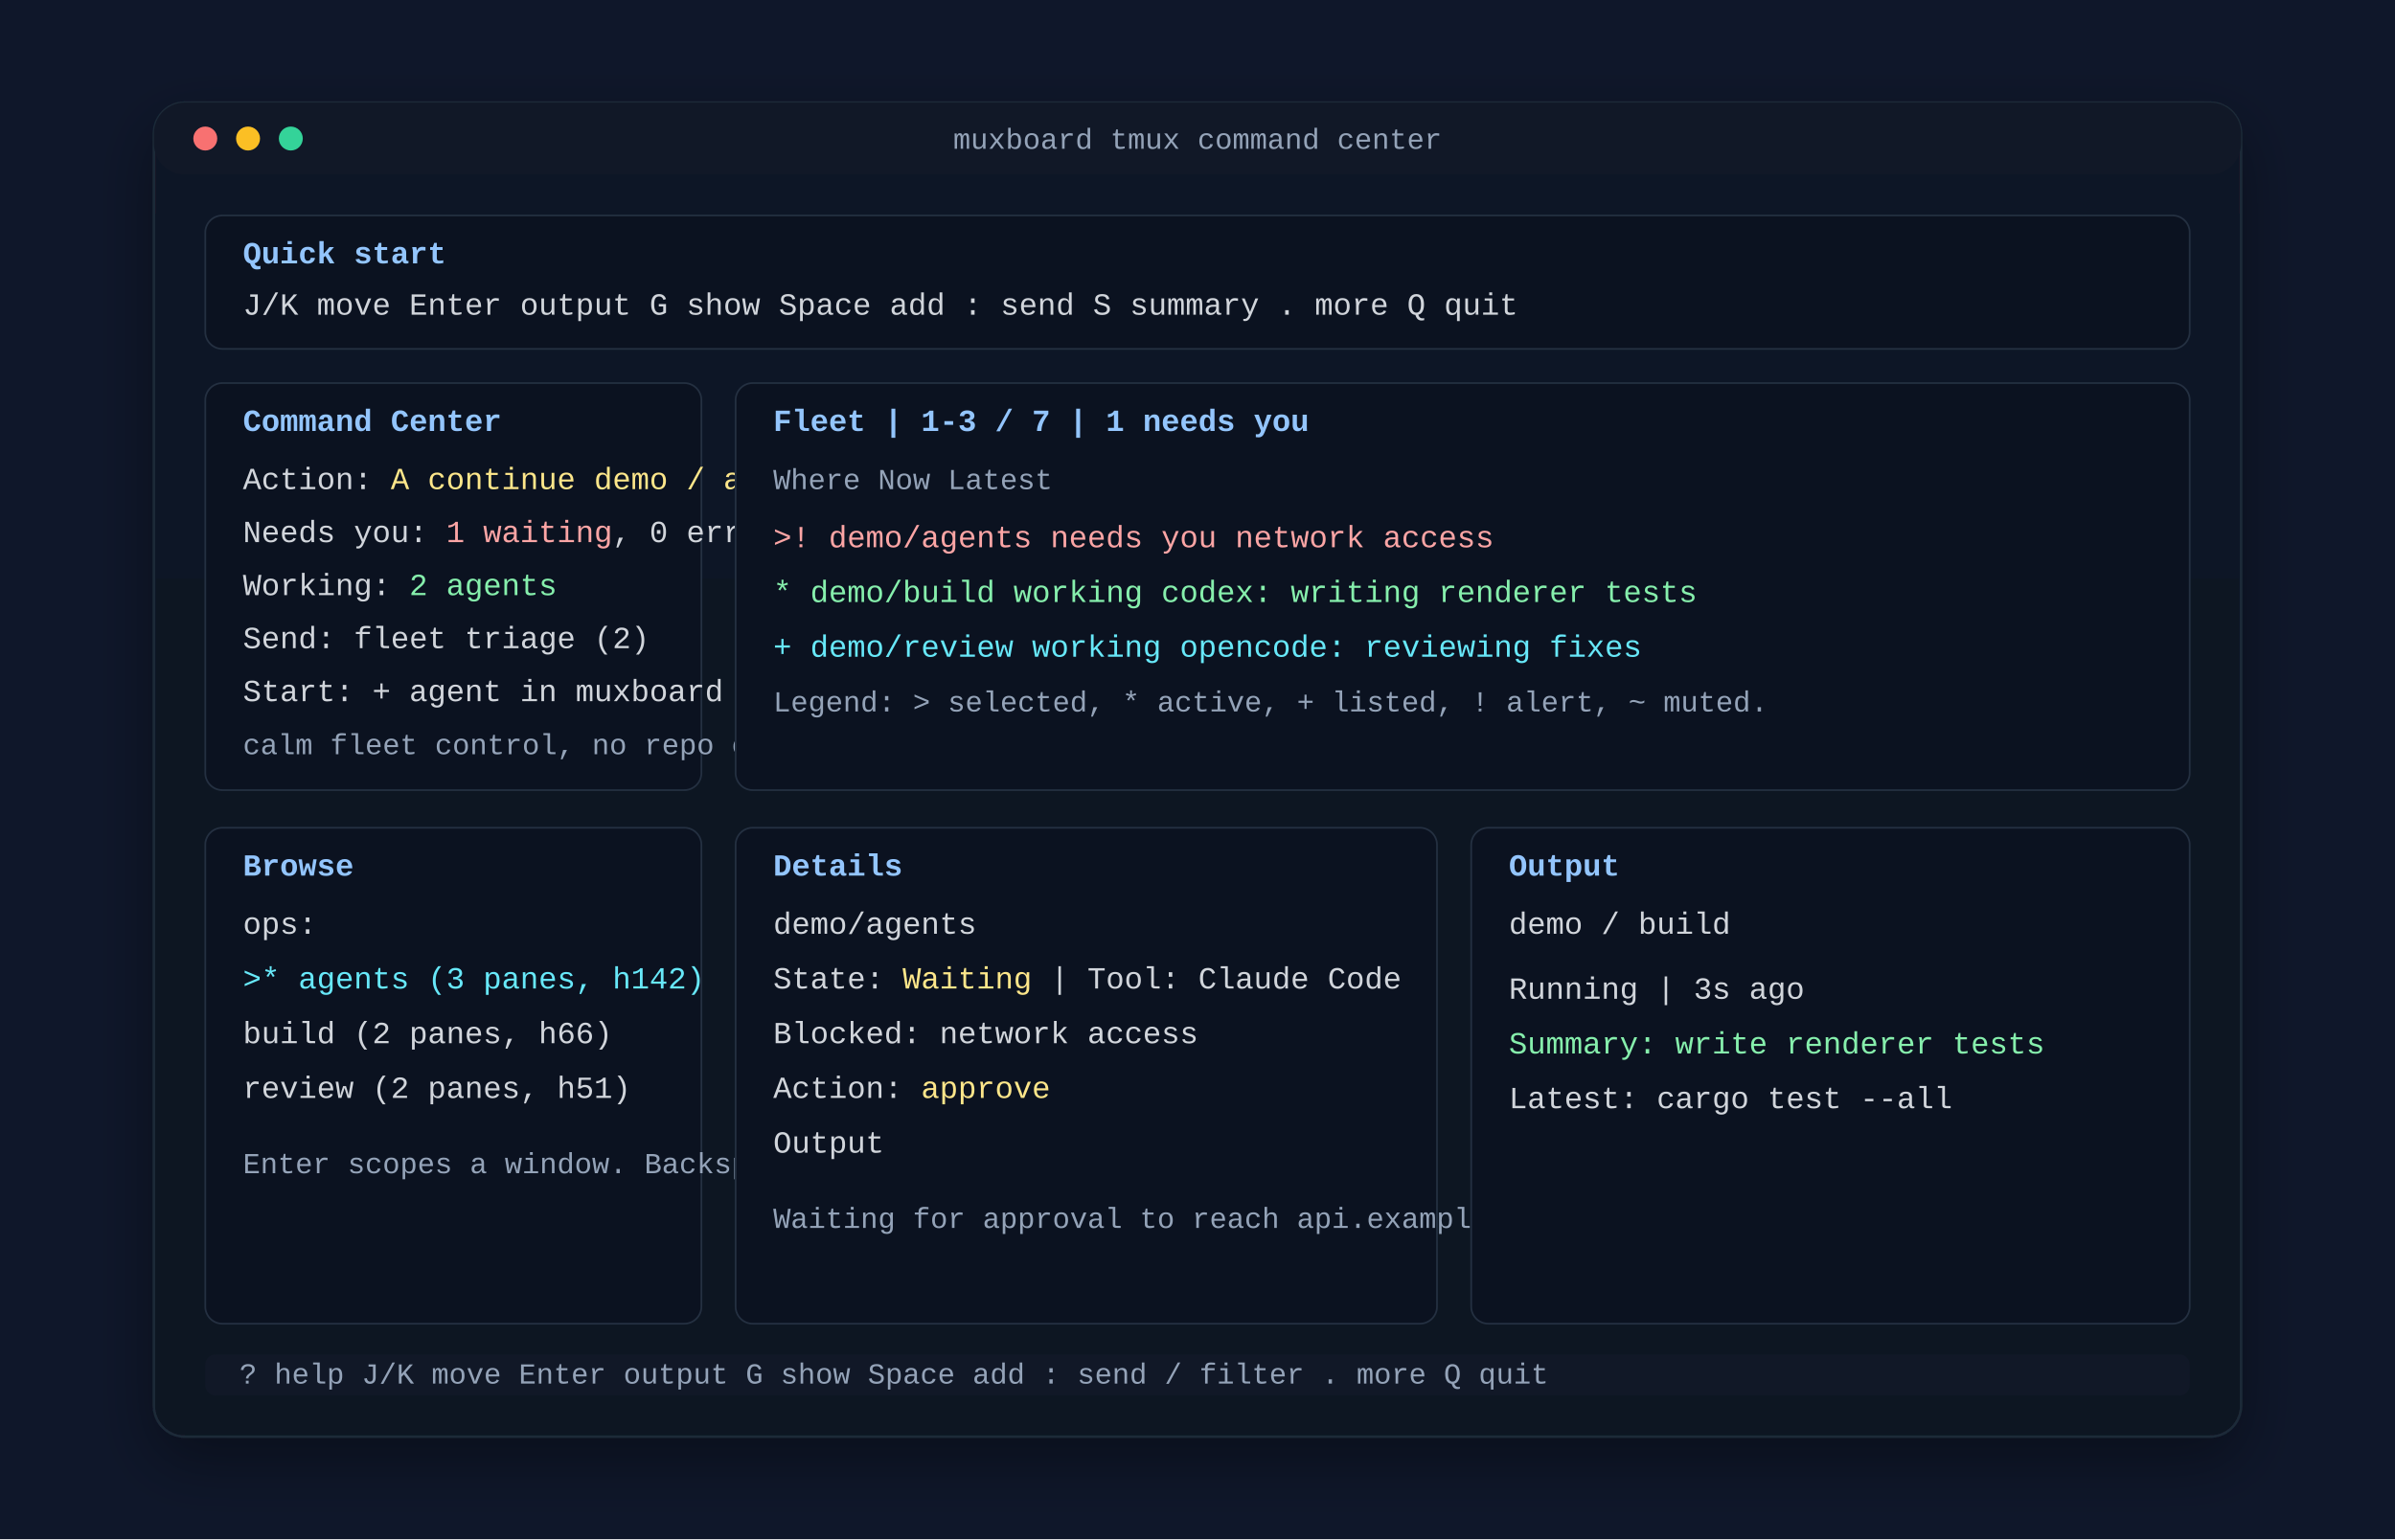
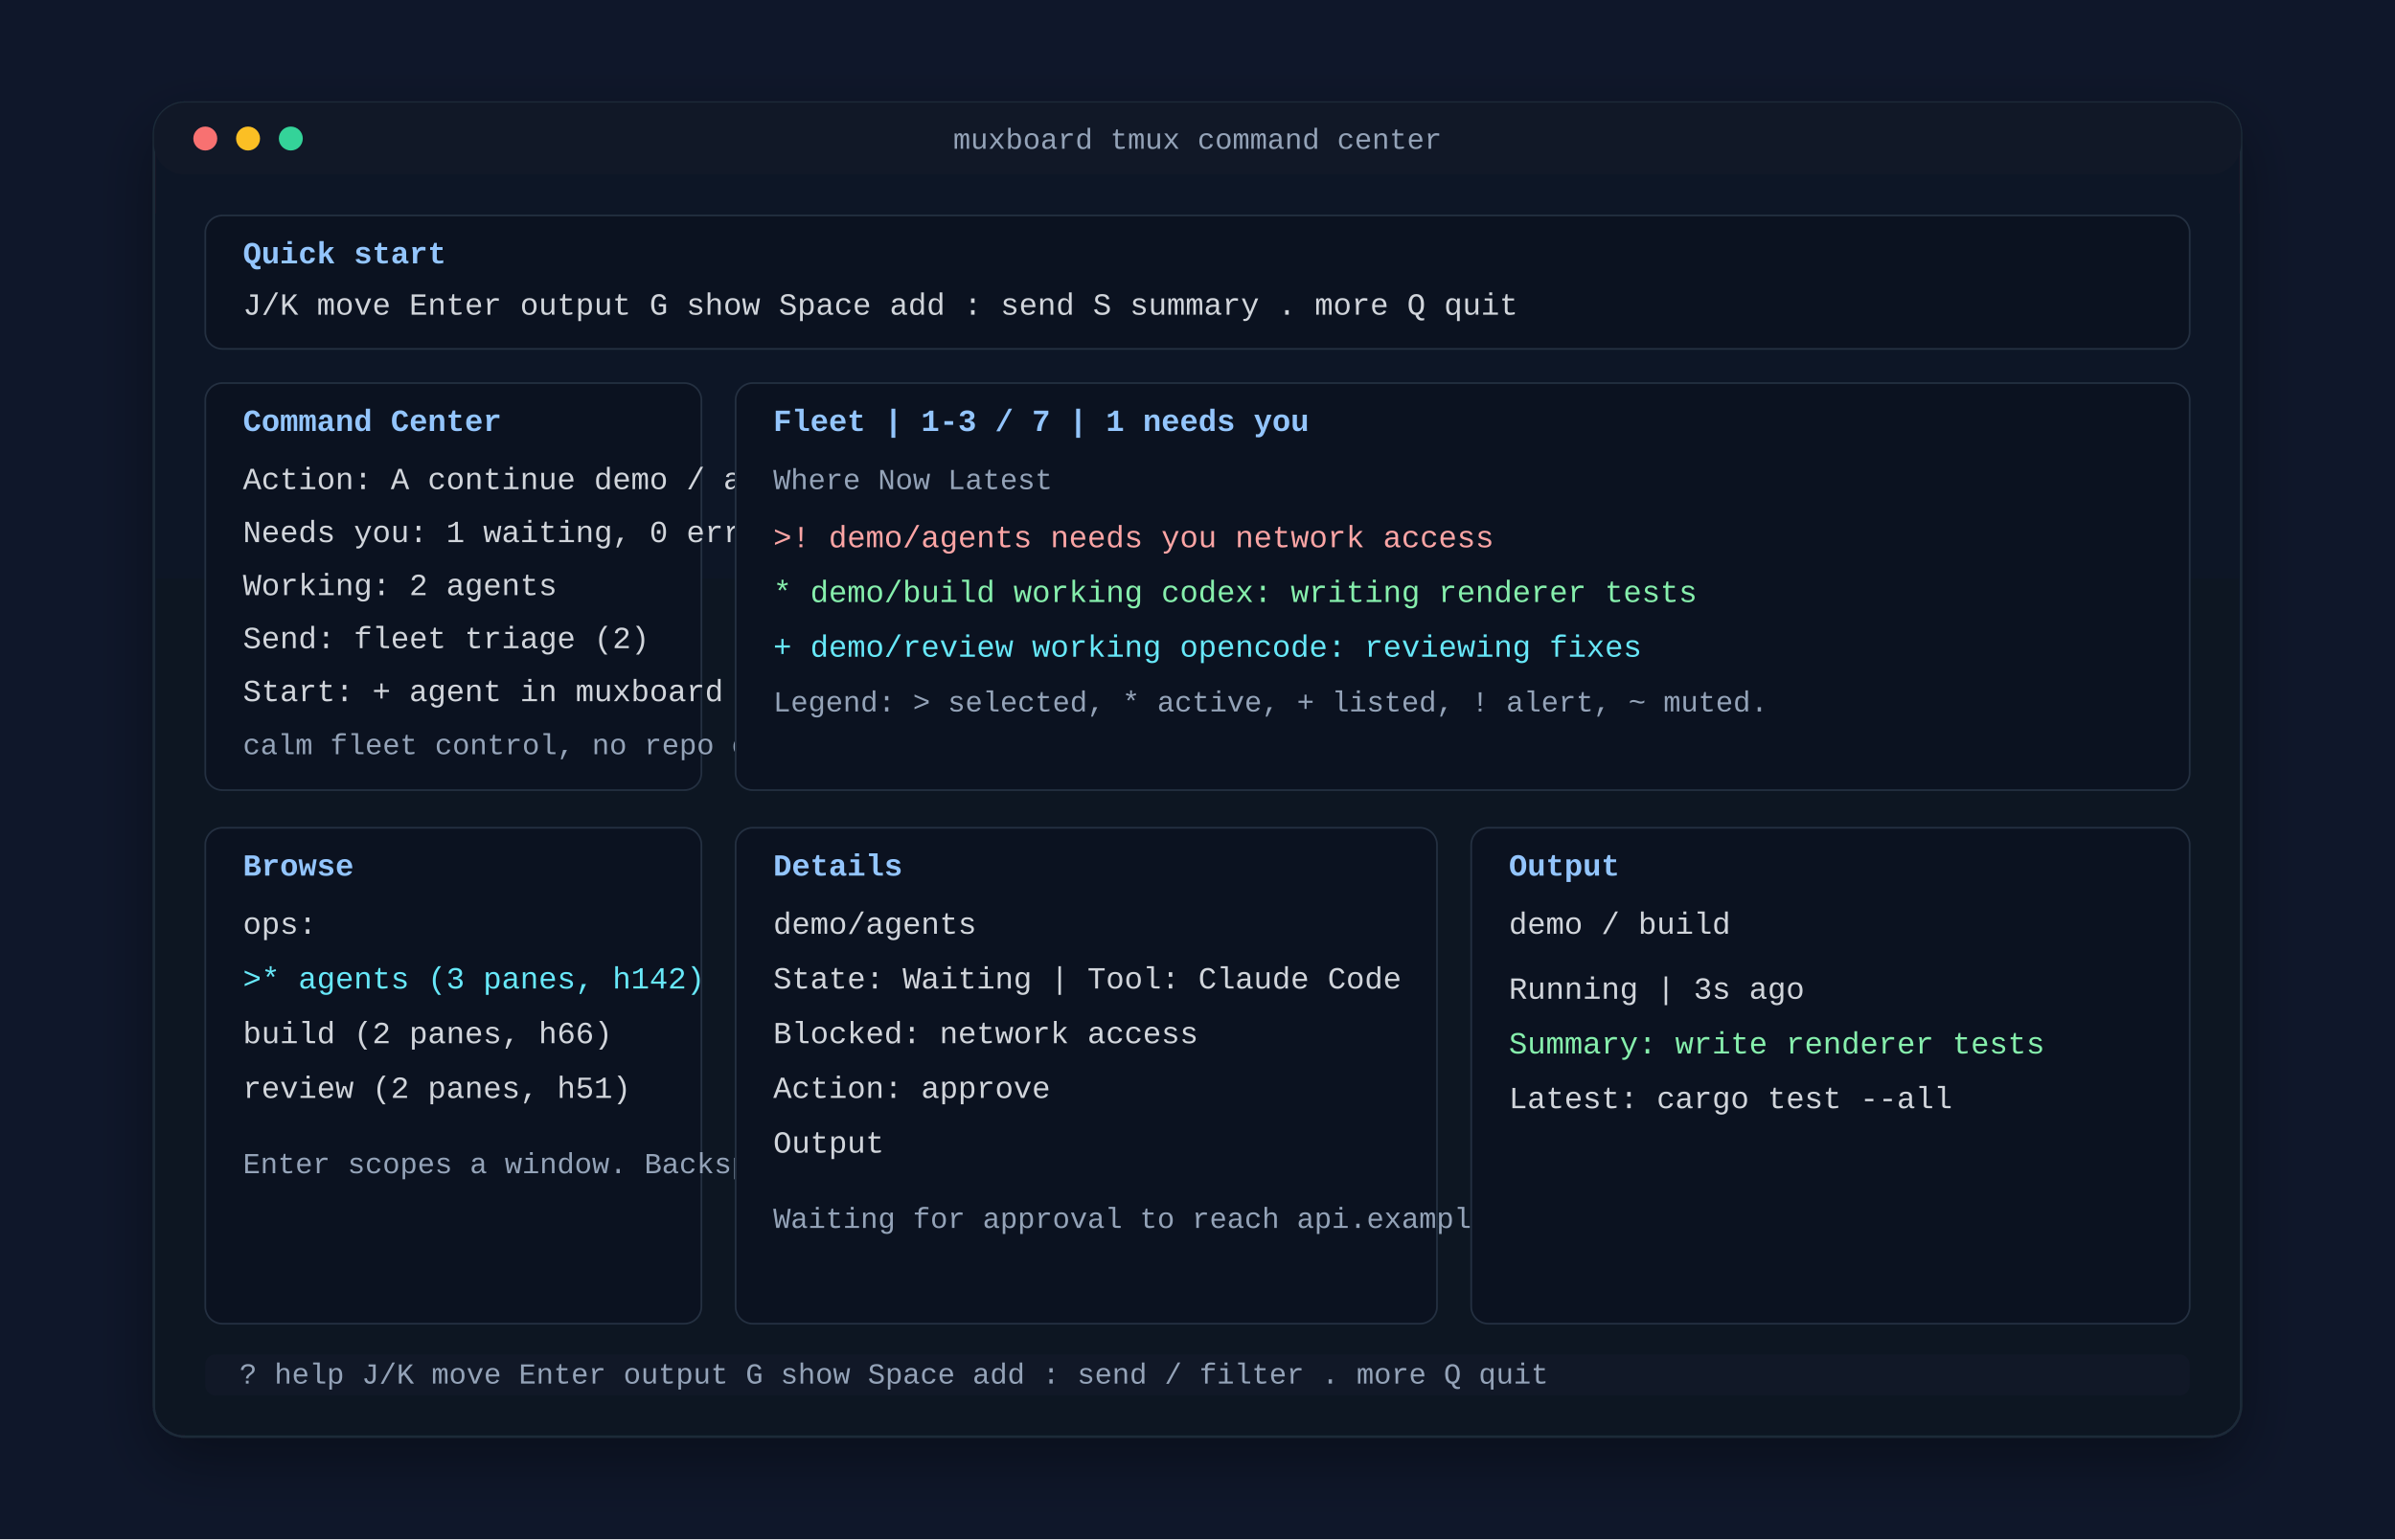
<svg xmlns="http://www.w3.org/2000/svg" width="1400" height="900" viewBox="0 0 1400 900" role="img" aria-labelledby="title desc">
  <defs>
    <linearGradient id="bg" x1="0" y1="0" x2="0" y2="1">
      <stop offset="0%" stop-color="#111827" />
      <stop offset="100%" stop-color="#0b1220" />
    </linearGradient>
    <filter id="shadow" x="-10%" y="-10%" width="120%" height="120%">
      <feDropShadow dx="0" dy="14" stdDeviation="18" flood-color="#000000" flood-opacity="0.35" />
    </filter>
    <style>
      .mono { font-family: ui-monospace, SFMono-Regular, Menlo, Monaco, Consolas, "Liberation Mono", monospace; }
      .title { fill: #e5e7eb; font-size: 22px; font-weight: 700; }
      .label { fill: #93c5fd; font-size: 18px; font-weight: 700; }
      .text { fill: #d1d5db; font-size: 18px; }
      .muted { fill: #94a3b8; font-size: 17px; }
      .cyan { fill: #67e8f9; }
      .green { fill: #86efac; }
      .yellow { fill: #fde68a; }
      .red { fill: #fca5a5; }
      .dim { fill: #64748b; }
    </style>
  </defs>
  <rect width="1400" height="900" fill="#0f172a" />
  <rect x="90" y="60" width="1220" height="780" rx="18" fill="url(#bg)" stroke="#1f2937" stroke-width="1.5" filter="url(#shadow)" />
  <rect x="90" y="60" width="1220" height="42" rx="18" fill="#111827" />
  <circle cx="120" cy="81" r="7" fill="#f87171" />
  <circle cx="145" cy="81" r="7" fill="#fbbf24" />
  <circle cx="170" cy="81" r="7" fill="#34d399" />
-   <text x="700" y="87" text-anchor="middle" class="mono muted">muxboard  tmux command center</text>
+   <text fill="#94a3b8" x="700" y="87" text-anchor="middle" class="mono muted">muxboard  tmux command center</text>
  <rect x="120" y="126" width="1160" height="78" rx="10" fill="#0b1220" stroke="#243041" />
-   <text x="142" y="154" class="mono label">Quick start</text>
-   <text x="142" y="184" class="mono text">J/K move   Enter output   G show   Space add   : send   S summary   . more   Q quit</text>
+   <text fill="#93c5fd" x="142" y="154" class="mono label">Quick start</text>
+   <text fill="#d1d5db" x="142" y="184" class="mono text">J/K move   Enter output   G show   Space add   : send   S summary   . more   Q quit</text>
  <rect x="120" y="224" width="290" height="238" rx="10" fill="#0b1220" stroke="#243041" />
-   <text x="142" y="252" class="mono label">Command Center</text>
-   <text x="142" y="286" class="mono text">Action: <tspan class="yellow">A continue demo / agents</tspan>
-   </text>
-   <text x="142" y="317" class="mono text">Needs you: <tspan class="red">1 waiting</tspan>, 0 errors</text>
-   <text x="142" y="348" class="mono text">Working: <tspan class="green">2 agents</tspan>
-   </text>
-   <text x="142" y="379" class="mono text">Send: fleet triage (2)</text>
-   <text x="142" y="410" class="mono text">Start: + agent in muxboard</text>
-   <text x="142" y="441" class="mono muted">calm fleet control, no repo context needed</text>
+   <text fill="#93c5fd" x="142" y="252" class="mono label">Command Center</text>
+   <text fill="#fde68a" x="142" y="286" class="mono text">Action: A continue demo / agents</text>
+   <text fill="#fca5a5" x="142" y="317" class="mono text">Needs you: 1 waiting, 0 errors</text>
+   <text fill="#86efac" x="142" y="348" class="mono text">Working: 2 agents</text>
+   <text fill="#d1d5db" x="142" y="379" class="mono text">Send: fleet triage (2)</text>
+   <text fill="#d1d5db" x="142" y="410" class="mono text">Start: + agent in muxboard</text>
+   <text fill="#94a3b8" x="142" y="441" class="mono muted">calm fleet control, no repo context needed</text>
  <rect x="430" y="224" width="850" height="238" rx="10" fill="#0b1220" stroke="#243041" />
-   <text x="452" y="252" class="mono label">Fleet | 1-3 / 7 | 1 needs you</text>
-   <text x="452" y="286" class="mono muted">   Where        Now         Latest</text>
-   <text x="452" y="320" class="mono text red">&gt;! demo/agents  needs you   network access</text>
-   <text x="452" y="352" class="mono text green"> * demo/build   working     codex: writing renderer tests</text>
-   <text x="452" y="384" class="mono text cyan"> + demo/review  working     opencode: reviewing fixes</text>
-   <text x="452" y="416" class="mono muted">Legend: &gt; selected, * active, + listed, ! alert, ~ muted.</text>
+   <text fill="#93c5fd" x="452" y="252" class="mono label">Fleet | 1-3 / 7 | 1 needs you</text>
+   <text fill="#94a3b8" x="452" y="286" class="mono muted">   Where        Now         Latest</text>
+   <text fill="#fca5a5" x="452" y="320" class="mono text red">&gt;! demo/agents  needs you   network access</text>
+   <text fill="#86efac" x="452" y="352" class="mono text green"> * demo/build   working     codex: writing renderer tests</text>
+   <text fill="#67e8f9" x="452" y="384" class="mono text cyan"> + demo/review  working     opencode: reviewing fixes</text>
+   <text fill="#94a3b8" x="452" y="416" class="mono muted">Legend: &gt; selected, * active, + listed, ! alert, ~ muted.</text>
  <rect x="120" y="484" width="290" height="290" rx="10" fill="#0b1220" stroke="#243041" />
-   <text x="142" y="512" class="mono label">Browse</text>
-   <text x="142" y="546" class="mono text">ops:</text>
-   <text x="142" y="578" class="mono text cyan">&gt;* agents (3 panes, h142)</text>
-   <text x="142" y="610" class="mono text">   build  (2 panes, h66)</text>
-   <text x="142" y="642" class="mono text">   review (2 panes, h51)</text>
-   <text x="142" y="686" class="mono muted">Enter scopes a window. Backspace returns.</text>
+   <text fill="#93c5fd" x="142" y="512" class="mono label">Browse</text>
+   <text fill="#d1d5db" x="142" y="546" class="mono text">ops:</text>
+   <text fill="#67e8f9" x="142" y="578" class="mono text cyan">&gt;* agents (3 panes, h142)</text>
+   <text fill="#d1d5db" x="142" y="610" class="mono text">   build  (2 panes, h66)</text>
+   <text fill="#d1d5db" x="142" y="642" class="mono text">   review (2 panes, h51)</text>
+   <text fill="#94a3b8" x="142" y="686" class="mono muted">Enter scopes a window. Backspace returns.</text>
  <rect x="430" y="484" width="410" height="290" rx="10" fill="#0b1220" stroke="#243041" />
-   <text x="452" y="512" class="mono label">Details</text>
-   <text x="452" y="546" class="mono text">demo/agents</text>
-   <text x="452" y="578" class="mono text">State: <tspan class="yellow">Waiting</tspan> | Tool: Claude Code</text>
-   <text x="452" y="610" class="mono text">Blocked: network access</text>
-   <text x="452" y="642" class="mono text">Action: <tspan class="yellow">approve</tspan>
-   </text>
-   <text x="452" y="674" class="mono text">Output</text>
-   <text x="452" y="718" class="mono muted">Waiting for approval to reach api.example.com</text>
+   <text fill="#93c5fd" x="452" y="512" class="mono label">Details</text>
+   <text fill="#d1d5db" x="452" y="546" class="mono text">demo/agents</text>
+   <text fill="#fde68a" x="452" y="578" class="mono text">State: Waiting | Tool: Claude Code</text>
+   <text fill="#d1d5db" x="452" y="610" class="mono text">Blocked: network access</text>
+   <text fill="#fde68a" x="452" y="642" class="mono text">Action: approve</text>
+   <text fill="#d1d5db" x="452" y="674" class="mono text">Output</text>
+   <text fill="#94a3b8" x="452" y="718" class="mono muted">Waiting for approval to reach api.example.com</text>
  <rect x="860" y="484" width="420" height="290" rx="10" fill="#0b1220" stroke="#243041" />
-   <text x="882" y="512" class="mono label">Output</text>
-   <text x="882" y="546" class="mono text">demo / build</text>
-   <text x="882" y="584" class="mono text">Running | 3s ago</text>
-   <text x="882" y="616" class="mono text green">Summary: write renderer tests</text>
-   <text x="882" y="648" class="mono text">Latest: cargo test --all</text>
+   <text fill="#93c5fd" x="882" y="512" class="mono label">Output</text>
+   <text fill="#d1d5db" x="882" y="546" class="mono text">demo / build</text>
+   <text fill="#d1d5db" x="882" y="584" class="mono text">Running | 3s ago</text>
+   <text fill="#86efac" x="882" y="616" class="mono text green">Summary: write renderer tests</text>
+   <text fill="#d1d5db" x="882" y="648" class="mono text">Latest: cargo test --all</text>
  <rect x="120" y="792" width="1160" height="24" rx="6" fill="#111827" />
-   <text x="140" y="809" class="mono muted">? help  J/K move  Enter output  G show  Space add  : send  / filter  . more  Q quit</text>
+   <text fill="#94a3b8" x="140" y="809" class="mono muted">? help  J/K move  Enter output  G show  Space add  : send  / filter  . more  Q quit</text>
</svg>
